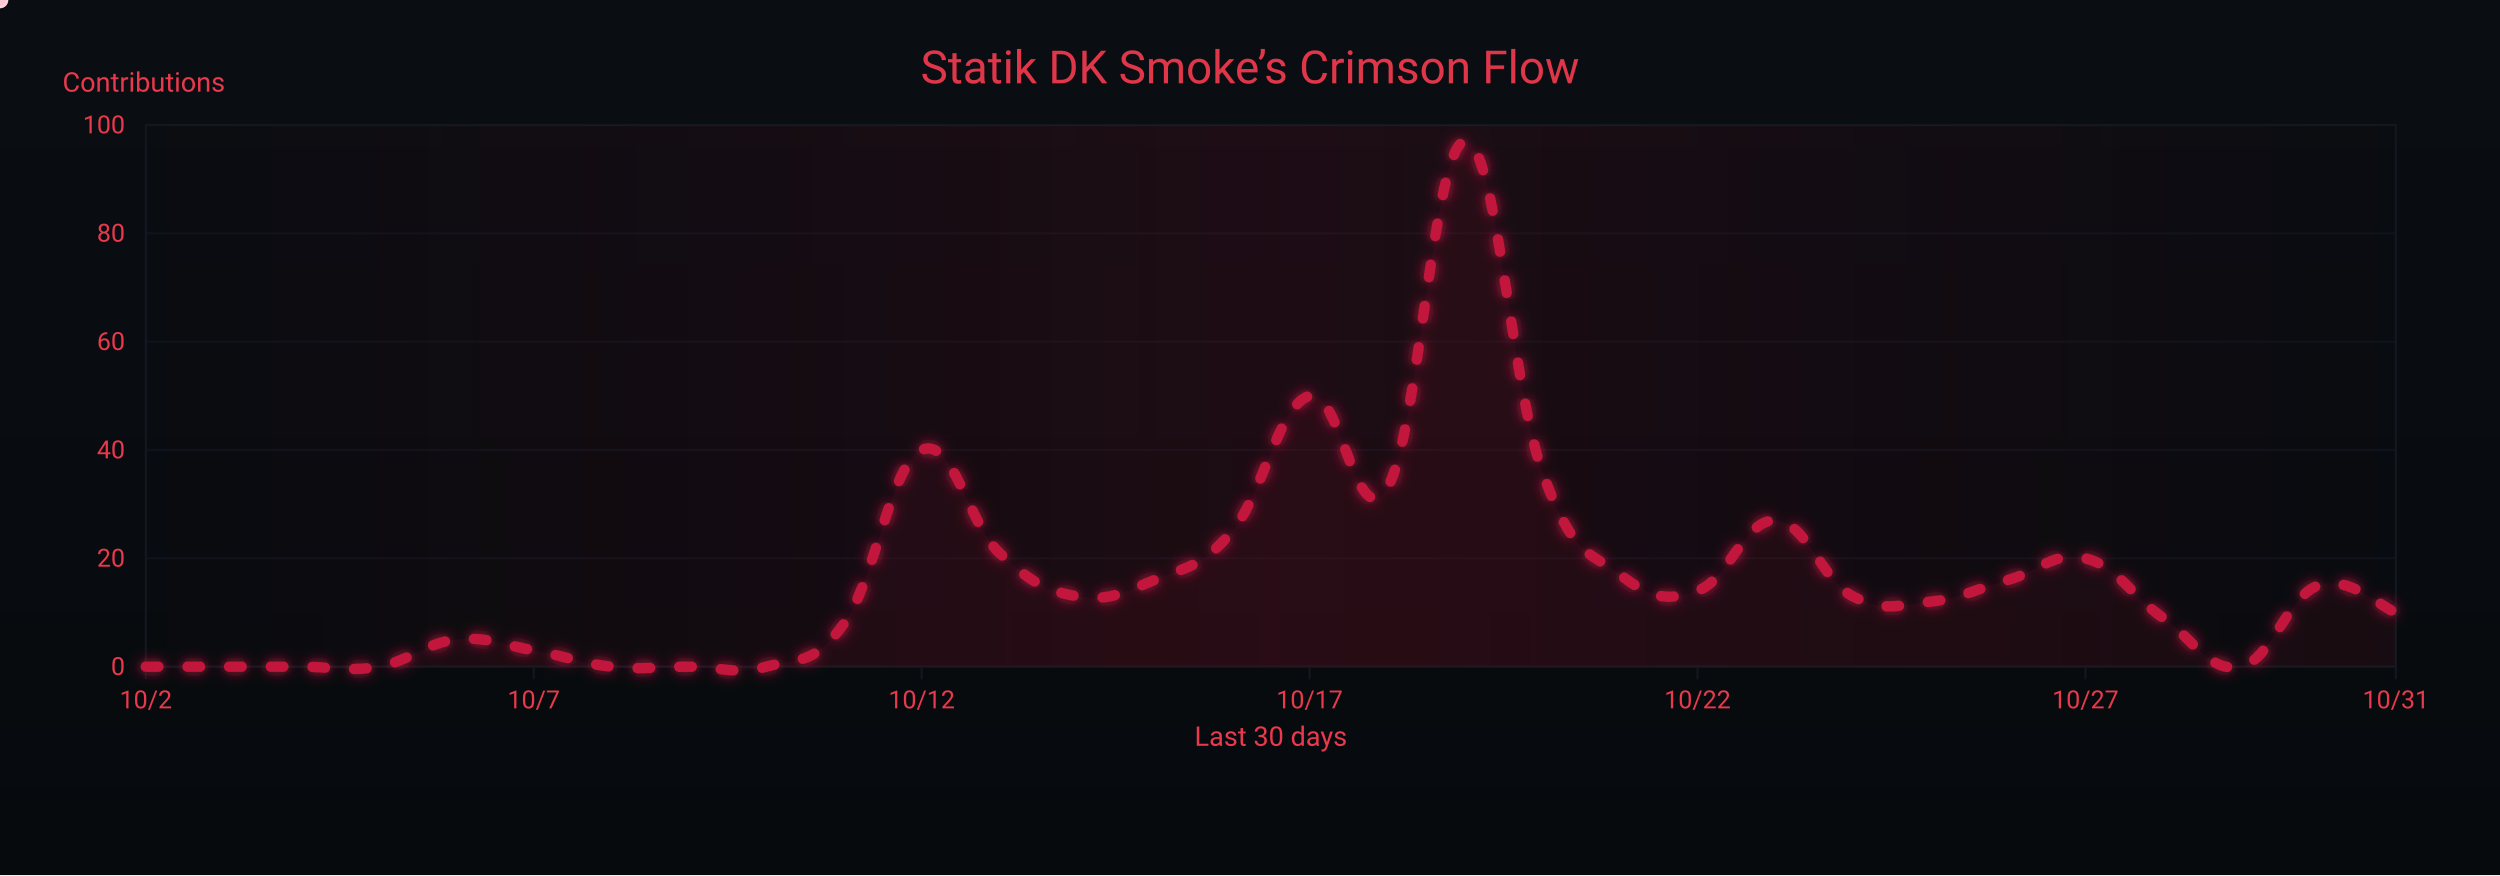
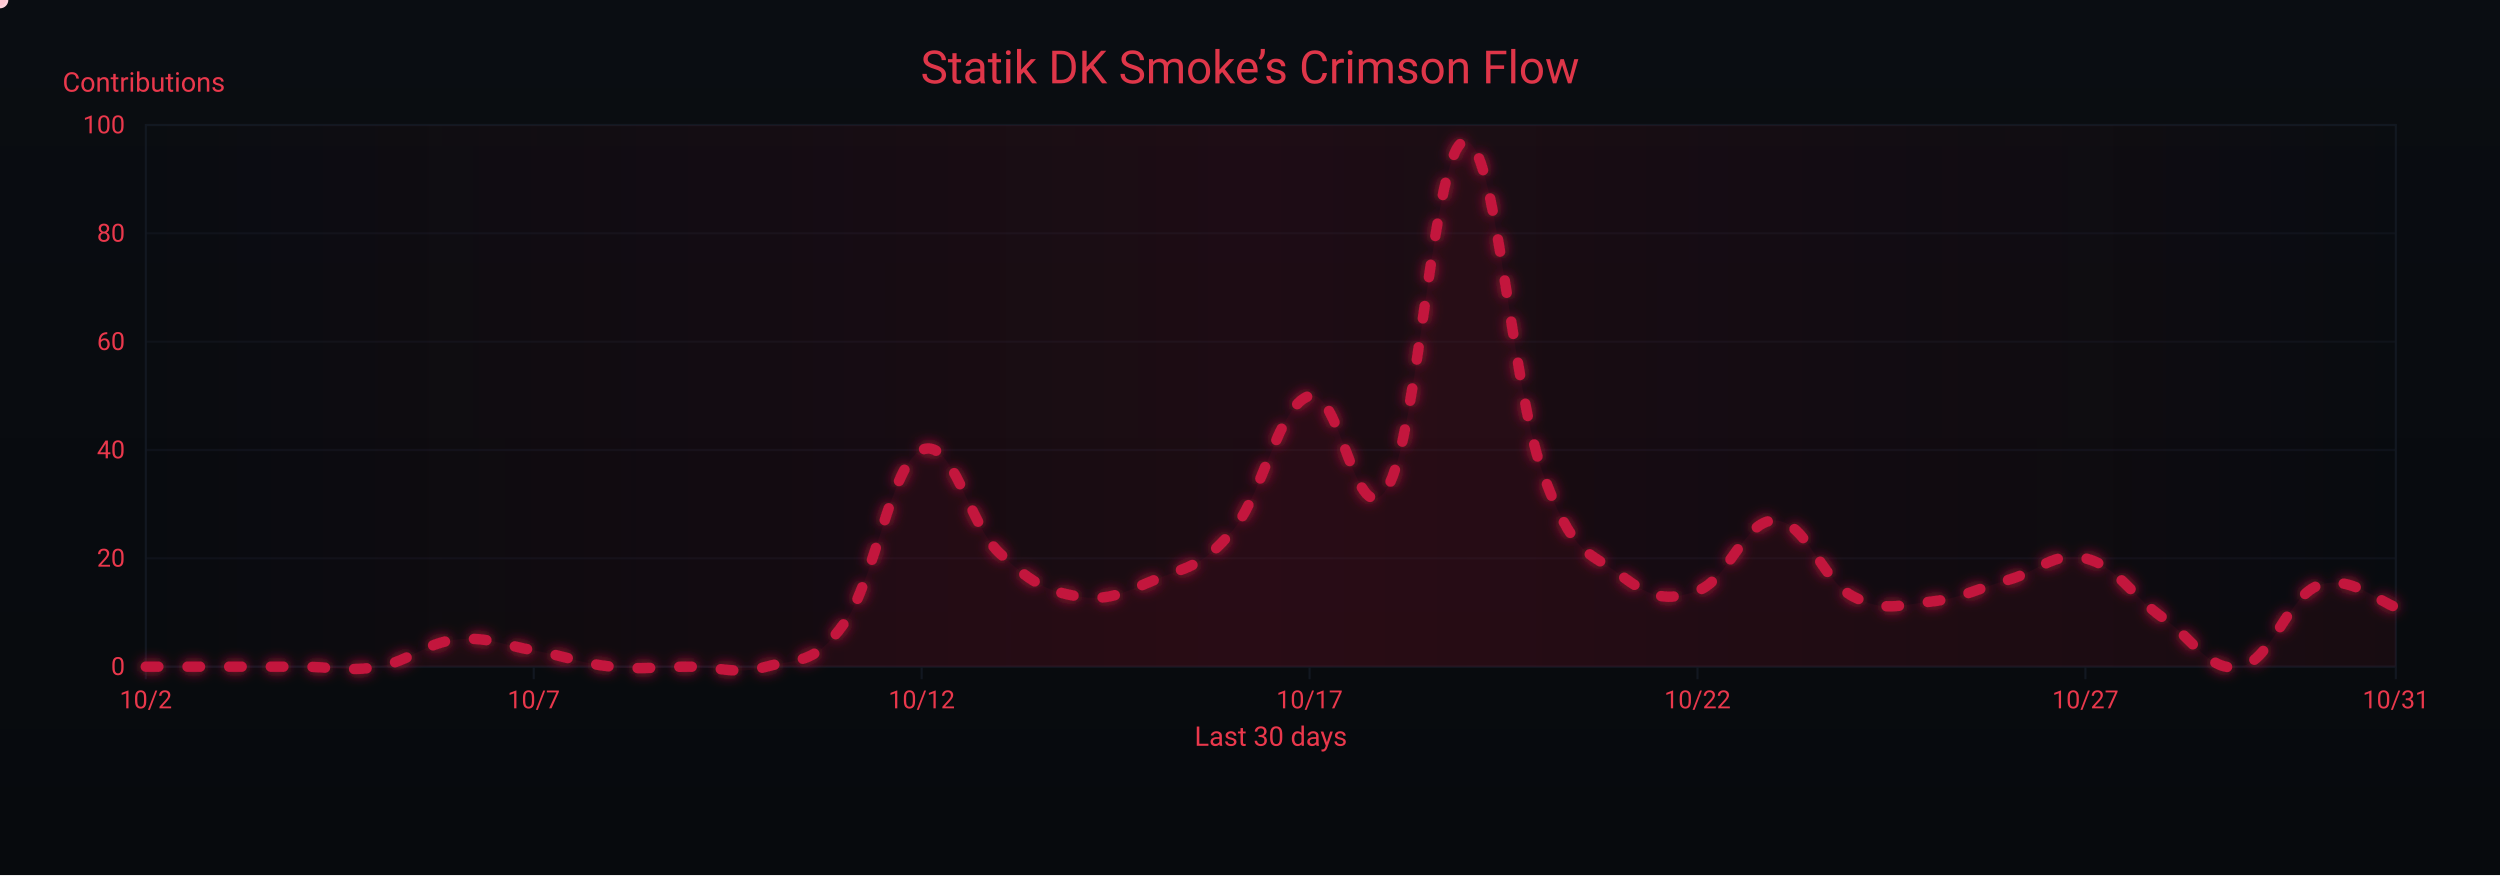
<svg xmlns="http://www.w3.org/2000/svg" width="1200" height="420" viewBox="0 0 1200 420" role="img" aria-label="Crimson Flow Graph">
  <defs>
    <linearGradient id="bgGrad" x1="0" y1="0" x2="0" y2="1">
      <stop offset="0%" stop-color="#0a0d12" />
      <stop offset="100%" stop-color="#070a0d" />
    </linearGradient>
    <filter id="glow">
      <feGaussianBlur stdDeviation="3" result="b1" />
      <feMerge>
        <feMergeNode in="b1" />
        <feMergeNode in="SourceGraphic" />
      </feMerge>
    </filter>
    <linearGradient id="sheen" x1="0" y1="0" x2="1" y2="0">
      <stop offset="0%" stop-color="#9b0e2a" stop-opacity="0" />
      <stop offset="50%" stop-color="#9b0e2a" stop-opacity=".14" />
      <stop offset="100%" stop-color="#9b0e2a" stop-opacity="0" />
      <animateTransform attributeName="gradientTransform" type="translate" from="-1 0" to="1 0" dur="9s" repeatCount="indefinite" />
    </linearGradient>
  </defs>
  <rect width="1200" height="420" fill="url(#bgGrad)" />
  <rect x="70" y="60" width="1080" height="260" fill="none" stroke="#121821" stroke-width="1" />
  <g font-family="ui-sans-serif,system-ui,-apple-system,Segoe UI,Roboto,Ubuntu,Arial" font-size="12">
    <path d="M70,320.0 H1150" stroke="#121821" stroke-width="1" opacity="0.6" />
    <text x="60" y="324.0" text-anchor="end" fill="#ea384c">0</text>
    <path d="M70,268.0 H1150" stroke="#121821" stroke-width="1" opacity="0.6" />
    <text x="60" y="272.0" text-anchor="end" fill="#ea384c">20</text>
    <path d="M70,216.0 H1150" stroke="#121821" stroke-width="1" opacity="0.6" />
    <text x="60" y="220.0" text-anchor="end" fill="#ea384c">40</text>
    <path d="M70,164.0 H1150" stroke="#121821" stroke-width="1" opacity="0.6" />
    <text x="60" y="168.0" text-anchor="end" fill="#ea384c">60</text>
    <path d="M70,112.0 H1150" stroke="#121821" stroke-width="1" opacity="0.6" />
    <text x="60" y="116.0" text-anchor="end" fill="#ea384c">80</text>
    <path d="M70,60.0 H1150" stroke="#121821" stroke-width="1" opacity="0.6" />
    <text x="60" y="64.0" text-anchor="end" fill="#ea384c">100</text>
    <text x="30" y="44" fill="#ea384c" font-size="13">Contributions</text>
  </g>
  <g font-family="ui-sans-serif,system-ui,-apple-system,Segoe UI,Roboto,Ubuntu,Arial" font-size="12">
    <path d="M70.0,320 V326" stroke="#121821" stroke-width="1" />
    <text x="70.0" y="340" text-anchor="middle" fill="#ea384c">10/2</text>
    <path d="M256.2,320 V326" stroke="#121821" stroke-width="1" />
    <text x="256.2" y="340" text-anchor="middle" fill="#ea384c">10/7</text>
    <path d="M442.4,320 V326" stroke="#121821" stroke-width="1" />
    <text x="442.4" y="340" text-anchor="middle" fill="#ea384c">10/12</text>
    <path d="M628.6,320 V326" stroke="#121821" stroke-width="1" />
    <text x="628.6" y="340" text-anchor="middle" fill="#ea384c">10/17</text>
    <path d="M814.8,320 V326" stroke="#121821" stroke-width="1" />
    <text x="814.8" y="340" text-anchor="middle" fill="#ea384c">10/22</text>
    <path d="M1001.0,320 V326" stroke="#121821" stroke-width="1" />
    <text x="1001.0" y="340" text-anchor="middle" fill="#ea384c">10/27</text>
    <path d="M1150.0,320 V326" stroke="#121821" stroke-width="1" />
    <text x="1150.0" y="340" text-anchor="middle" fill="#ea384c">10/31</text>
    <text x="610" y="358" text-anchor="middle" fill="#ea384c" font-size="13">Last 30 days</text>
  </g>
  <rect x="70" y="60" width="1080" height="260" fill="url(#sheen)" />
  <text x="600" y="40" text-anchor="middle" font-family="ui-sans-serif,system-ui,-apple-system,Segoe UI,Roboto,Ubuntu,Arial" font-size="22" fill="#ea384c" opacity=".95">Statik DK Smoke’s Crimson Flow</text>
-   <path d="M70.0,320.0 C77.4,320.0 92.3,320.0 107.2,320.0 C122.1,320.0 129.6,320.0 144.5,320.0 C159.4,320.0 166.8,322.6 181.7,320.0 C196.6,317.4 204.1,308.6 219.0,307.0 C233.9,305.4 241.3,309.6 256.2,312.2 C271.1,314.8 278.6,318.4 293.4,320.0 C308.3,321.6 315.8,320.0 330.7,320.0 C345.6,320.0 353.0,324.2 367.9,320.0 C382.8,315.8 390.3,320.0 405.2,299.2 C420.1,278.4 427.5,222.8 442.4,216.0 C457.3,209.2 464.8,251.4 479.7,265.4 C494.6,279.4 502.0,283.6 516.9,286.2 C531.8,288.8 539.2,284.6 554.1,278.4 C569.0,272.2 576.5,272.7 591.4,255.0 C606.3,237.3 613.7,194.2 628.6,190.0 C643.5,185.8 651.0,258.6 665.9,234.2 C680.8,209.8 688.2,69.4 703.1,67.8 C718.0,66.2 725.4,184.8 740.3,226.4 C755.2,268.0 762.7,264.4 777.6,275.8 C792.5,287.2 799.9,288.8 814.8,283.6 C829.7,278.4 837.2,249.3 852.1,249.8 C867.0,250.3 874.4,278.4 889.3,286.2 C904.2,294.0 911.7,290.4 926.6,288.8 C941.4,287.2 948.9,282.6 963.8,278.4 C978.7,274.2 986.1,264.4 1001.0,268.0 C1015.9,271.6 1023.4,286.2 1038.3,296.6 C1053.2,307.0 1060.6,323.1 1075.5,320.0 C1090.4,316.9 1097.9,286.2 1112.8,281.0 C1127.7,275.8 1142.6,291.4 1150.0,294.0 L 1150,320 L 70,320 Z" fill="#7a0f26" opacity=".13">
+   <path d="M70.0,320.0 C77.4,320.0 92.3,320.0 107.2,320.0 C122.1,320.0 129.6,320.0 144.5,320.0 C159.4,320.0 166.8,322.6 181.7,320.0 C196.6,317.4 204.1,308.6 219.0,307.0 C233.9,305.4 241.3,309.6 256.2,312.2 C271.1,314.8 278.6,318.4 293.4,320.0 C308.3,321.6 315.8,320.0 330.7,320.0 C345.6,320.0 353.0,324.2 367.9,320.0 C382.8,315.8 390.3,320.0 405.2,299.2 C420.1,278.4 427.5,222.8 442.4,216.0 C457.3,209.2 464.8,251.4 479.7,265.4 C494.6,279.4 502.0,283.6 516.9,286.2 C531.8,288.8 539.2,284.6 554.1,278.4 C569.0,272.2 576.5,272.7 591.4,255.0 C606.3,237.3 613.7,194.2 628.6,190.0 C643.5,185.8 651.0,258.6 665.9,234.2 C680.8,209.8 688.2,69.4 703.1,67.8 C718.0,66.2 725.4,184.8 740.3,226.4 C755.2,268.0 762.7,264.4 777.6,275.8 C792.5,287.2 799.9,288.8 814.8,283.6 C829.7,278.4 837.2,249.3 852.1,249.8 C867.0,250.3 874.4,278.4 889.3,286.2 C904.2,294.0 911.7,290.4 926.6,288.8 C941.4,287.2 948.9,282.6 963.8,278.4 C978.7,274.2 986.1,264.4 1001.0,268.0 C1015.9,271.6 1023.4,286.2 1038.3,296.6 C1053.2,307.0 1060.6,323.1 1075.5,320.0 C1090.4,316.9 1097.9,286.7 1112.8,281.0 C1127.7,275.3 1142.6,289.3 1150.0,291.4 L 1150,320 L 70,320 Z" fill="#7a0f26" opacity=".13">
    <animate attributeName="opacity" values=".10;.17;.10" dur="6s" repeatCount="indefinite" />
  </path>
-   <path id="curve" d="M70.0,320.0 C77.4,320.0 92.3,320.0 107.2,320.0 C122.1,320.0 129.6,320.0 144.5,320.0 C159.4,320.0 166.8,322.6 181.7,320.0 C196.6,317.4 204.1,308.6 219.0,307.0 C233.9,305.4 241.3,309.6 256.2,312.2 C271.1,314.8 278.6,318.4 293.4,320.0 C308.3,321.6 315.8,320.0 330.7,320.0 C345.6,320.0 353.0,324.2 367.9,320.0 C382.8,315.8 390.3,320.0 405.2,299.2 C420.1,278.4 427.5,222.8 442.4,216.0 C457.3,209.2 464.8,251.4 479.7,265.4 C494.6,279.4 502.0,283.6 516.9,286.2 C531.8,288.8 539.2,284.6 554.1,278.4 C569.0,272.2 576.5,272.7 591.4,255.0 C606.3,237.3 613.7,194.2 628.6,190.0 C643.5,185.8 651.0,258.6 665.9,234.2 C680.8,209.8 688.2,69.4 703.1,67.8 C718.0,66.2 725.4,184.8 740.3,226.4 C755.2,268.0 762.7,264.4 777.6,275.8 C792.5,287.2 799.9,288.8 814.8,283.6 C829.7,278.4 837.2,249.3 852.1,249.8 C867.0,250.3 874.4,278.4 889.3,286.2 C904.2,294.0 911.7,290.4 926.6,288.8 C941.4,287.2 948.9,282.6 963.8,278.4 C978.7,274.2 986.1,264.4 1001.0,268.0 C1015.9,271.6 1023.4,286.2 1038.3,296.6 C1053.2,307.0 1060.6,323.1 1075.5,320.0 C1090.4,316.9 1097.9,286.2 1112.8,281.0 C1127.7,275.8 1142.6,291.4 1150.0,294.0" fill="none" stroke="#c3193d" stroke-width="5" stroke-linecap="round" stroke-linejoin="round" stroke-dasharray="6 14" filter="url(#glow)">
+   <path id="curve" d="M70.0,320.0 C77.4,320.0 92.3,320.0 107.2,320.0 C122.1,320.0 129.6,320.0 144.5,320.0 C159.4,320.0 166.8,322.6 181.7,320.0 C196.6,317.4 204.1,308.6 219.0,307.0 C233.9,305.4 241.3,309.6 256.2,312.2 C271.1,314.8 278.6,318.4 293.4,320.0 C308.3,321.6 315.8,320.0 330.7,320.0 C345.6,320.0 353.0,324.2 367.9,320.0 C382.8,315.8 390.3,320.0 405.2,299.2 C420.1,278.4 427.5,222.8 442.4,216.0 C457.3,209.2 464.8,251.4 479.7,265.4 C494.6,279.4 502.0,283.6 516.9,286.2 C531.8,288.8 539.2,284.6 554.1,278.4 C569.0,272.2 576.5,272.7 591.4,255.0 C606.3,237.3 613.7,194.2 628.6,190.0 C643.5,185.8 651.0,258.6 665.9,234.2 C680.8,209.8 688.2,69.4 703.1,67.8 C718.0,66.2 725.4,184.8 740.3,226.4 C755.2,268.0 762.7,264.4 777.6,275.8 C792.5,287.2 799.9,288.8 814.8,283.6 C829.7,278.4 837.2,249.3 852.1,249.8 C867.0,250.3 874.4,278.4 889.3,286.2 C904.2,294.0 911.7,290.4 926.6,288.8 C941.4,287.2 948.9,282.6 963.8,278.4 C978.7,274.2 986.1,264.4 1001.0,268.0 C1015.9,271.6 1023.4,286.2 1038.3,296.6 C1053.2,307.0 1060.6,323.1 1075.5,320.0 C1090.4,316.9 1097.9,286.7 1112.8,281.0 C1127.7,275.3 1142.6,289.3 1150.0,291.4" fill="none" stroke="#c3193d" stroke-width="5" stroke-linecap="round" stroke-linejoin="round" stroke-dasharray="6 14" filter="url(#glow)">
    <animate attributeName="stroke-dashoffset" values="0;-220" dur="4.8s" repeatCount="indefinite" />
  </path>
  <g fill="#ffd1db">
    <circle r="4">
      <animateMotion dur="7s" rotate="auto" repeatCount="indefinite">
        <mpath href="#curve" />
      </animateMotion>
      <animate attributeName="opacity" values="1;.3;1" dur="2.2s" repeatCount="indefinite" />
    </circle>
    <circle r="3" fill="#ffffff">
      <animateMotion dur="8.2s" begin="1s" rotate="auto" repeatCount="indefinite">
        <mpath href="#curve" />
      </animateMotion>
      <animate attributeName="opacity" values=".7;.2;.7" dur="2.4s" repeatCount="indefinite" />
    </circle>
    <circle r="3" fill="#ffc7d3">
      <animateMotion dur="6s" begin="2s" rotate="auto" repeatCount="indefinite">
        <mpath href="#curve" />
      </animateMotion>
      <animate attributeName="opacity" values=".8;.3;.8" dur="2s" repeatCount="indefinite" />
    </circle>
  </g>
</svg>
